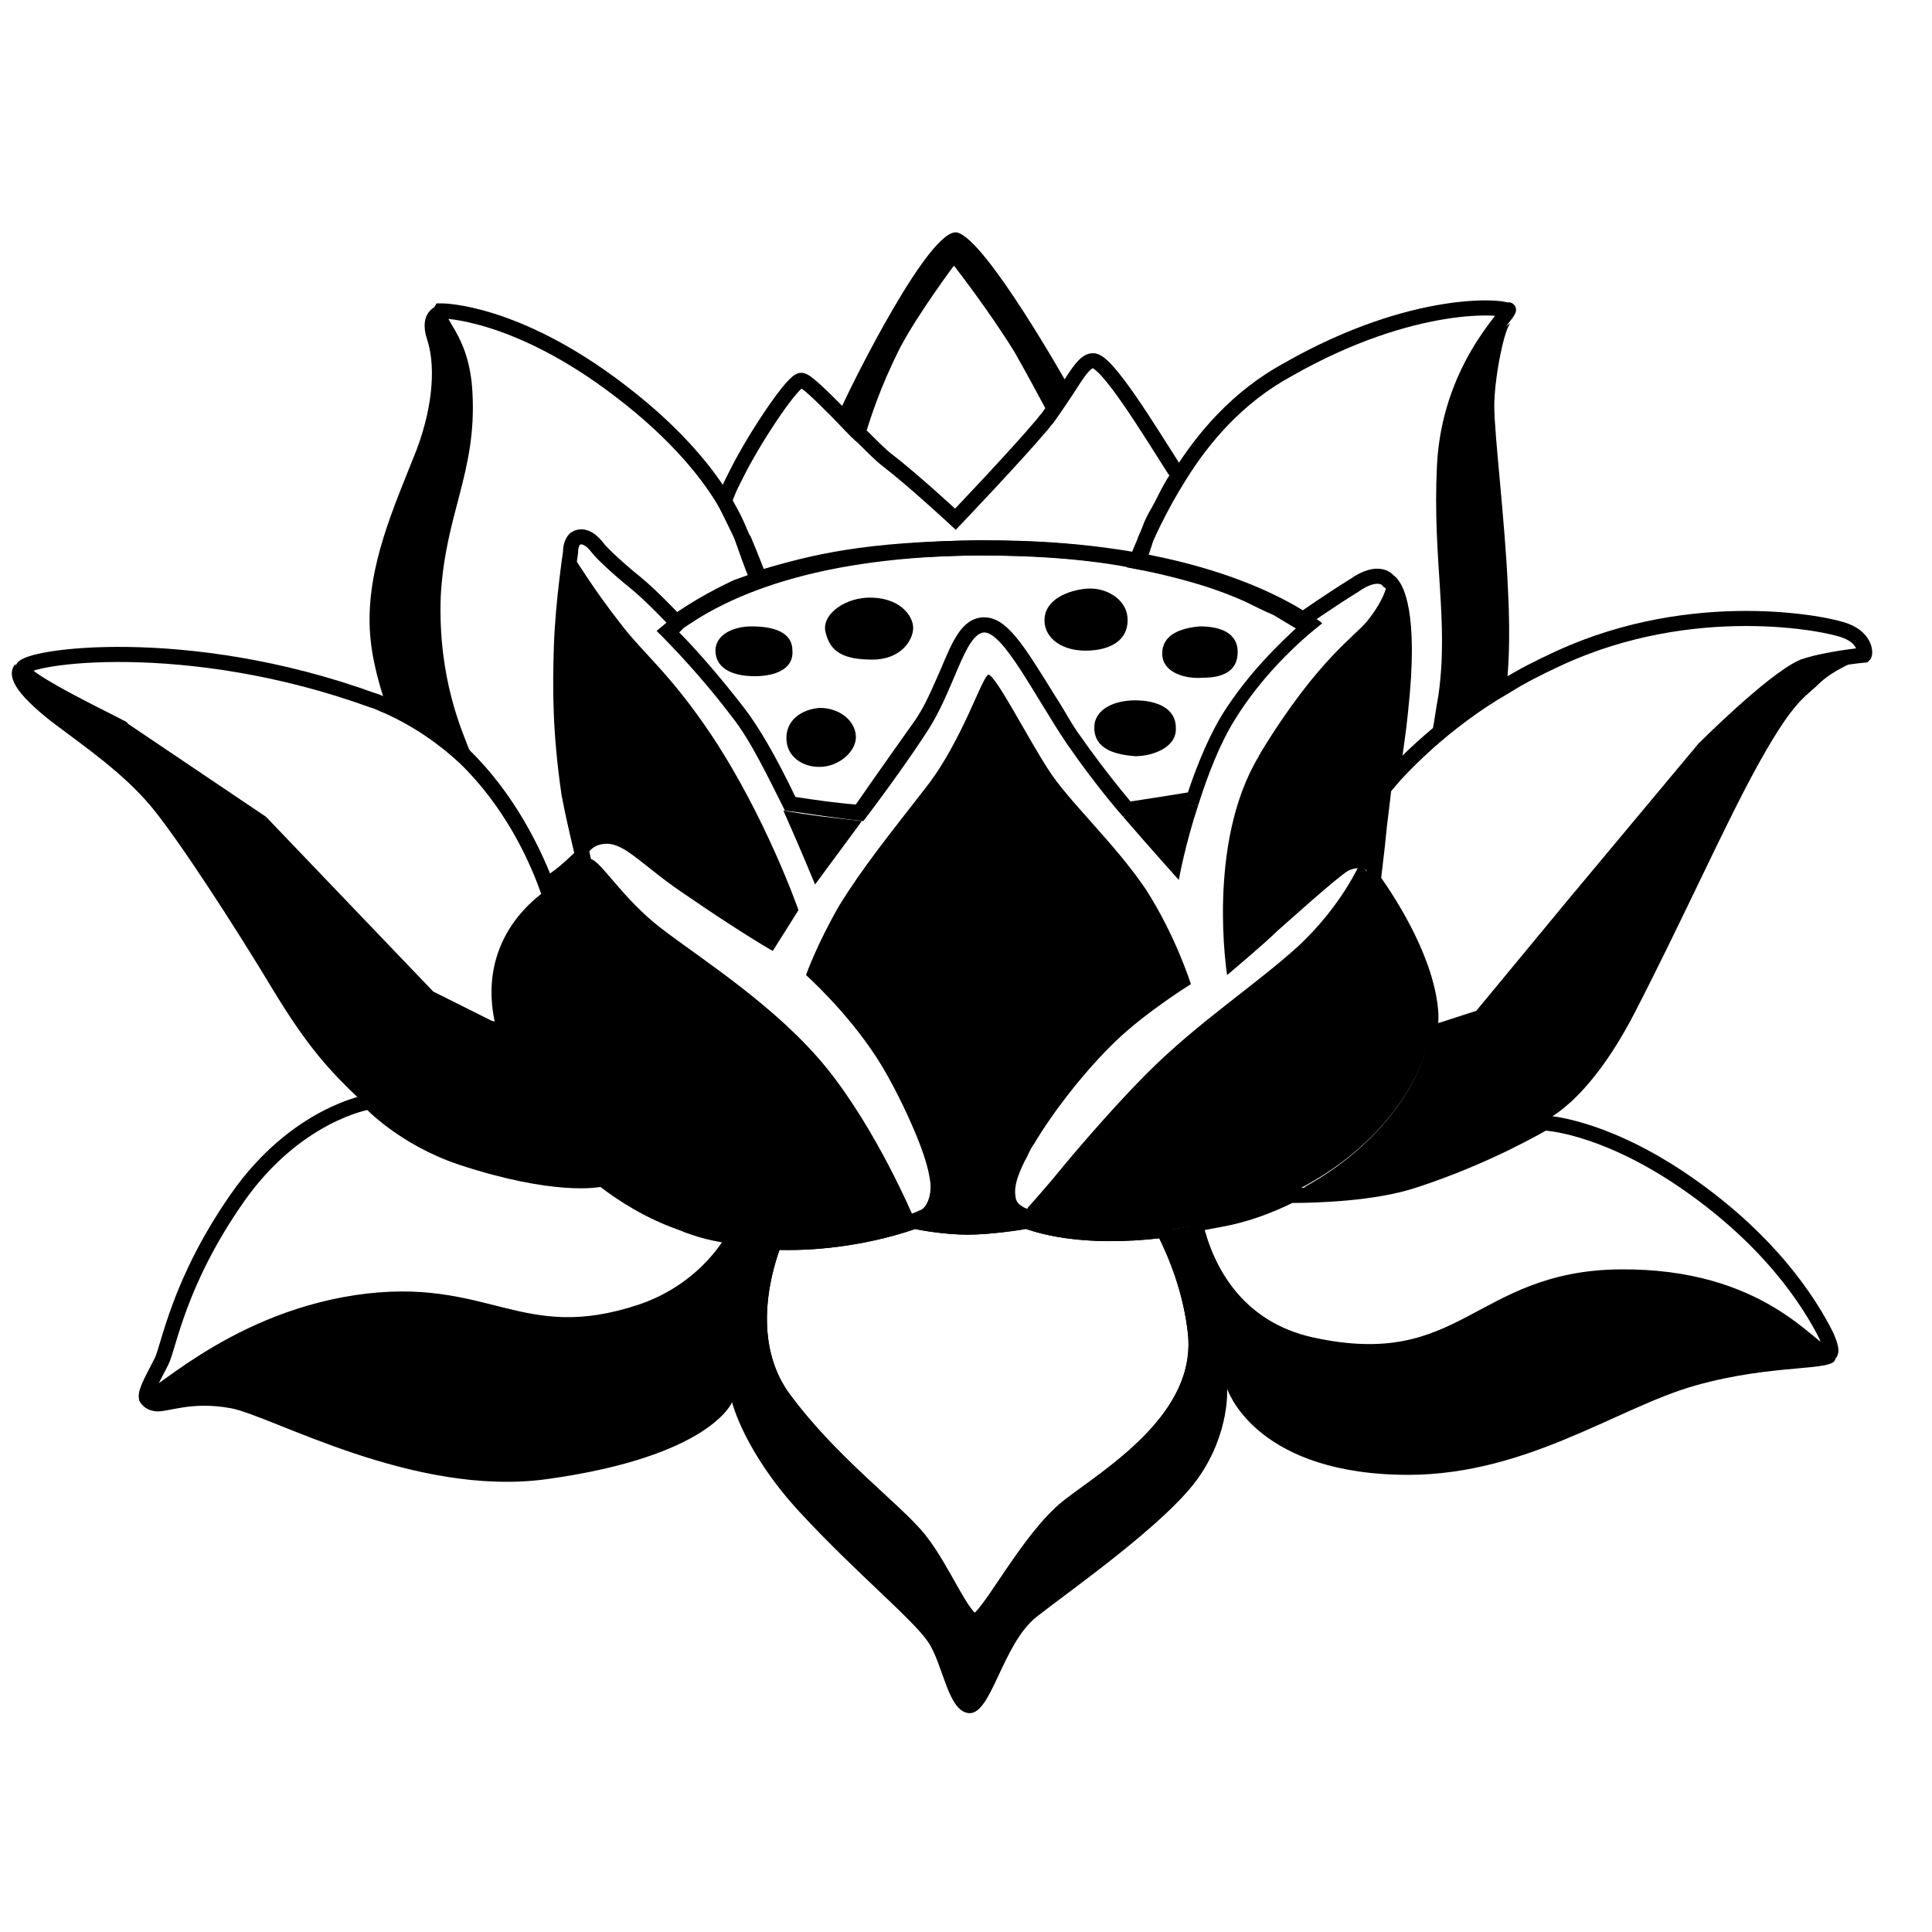
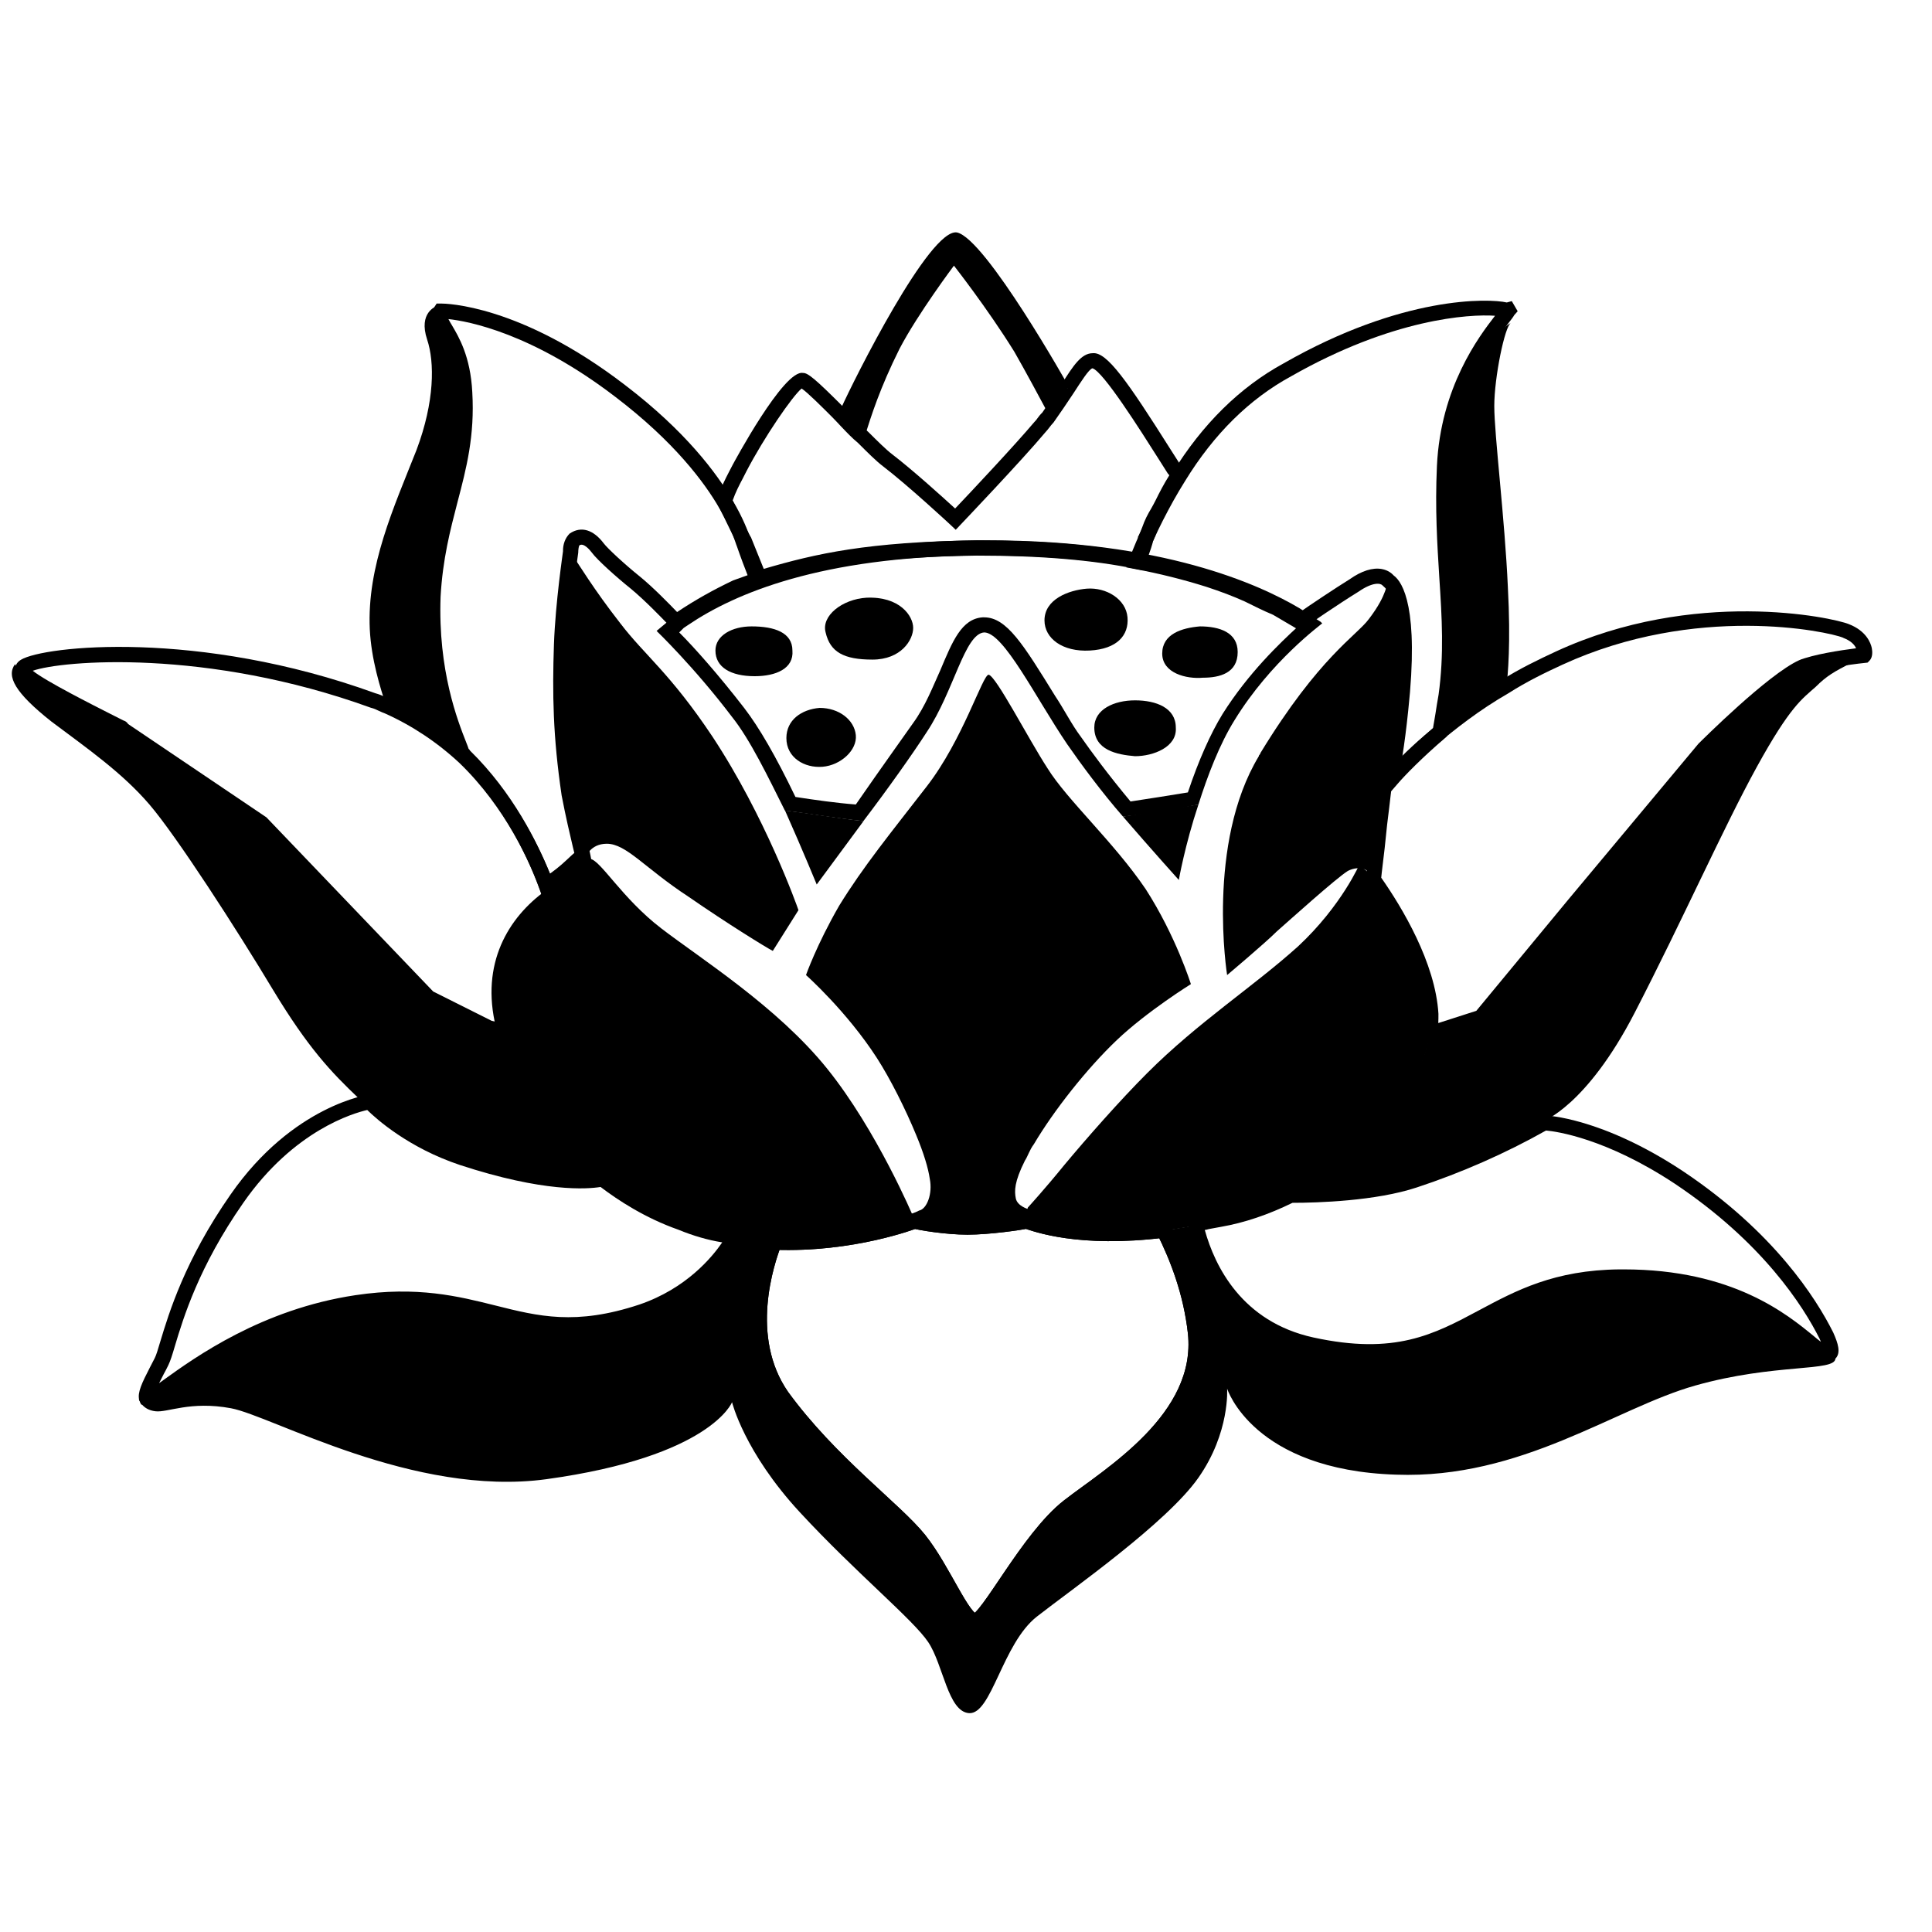
<svg xmlns="http://www.w3.org/2000/svg" viewBox="0 0 128 128">
  <g id="Layer_2_00000132789370996753780900000011295693488330605971_">
    <path d="M56.9,30.9c0,0,0.2-2.7,2.7-7.7c1.2-2.3,3.6-5.5,3.6-5.5s2.2,2.8,4,5.7s3.6,6.6,3.6,6.6l-4.3,4.7l-7,0.5 L56.9,30.9z" fill="none" />
    <path d="M57.4,39.6c-1.6,0.1-3,1.2-2.7,2.3c0.3,1.3,1.2,1.8,3.1,1.8s2.7-1.3,2.7-2.1S59.6,39.5,57.4,39.6z" />
    <path d="M69.2,41.1c0,1.2,1.2,2.1,3,2s2.6-1,2.5-2.2s-1.4-2-2.7-1.9C70.8,39.1,69.2,39.7,69.2,41.1z" />
    <path d="M72.5,48.2c0,1.5,1.5,1.8,2.7,1.9c1.2,0,2.8-0.6,2.7-1.9c0-1.3-1.3-1.8-2.7-1.8S72.5,47,72.5,48.2z" />
    <path d="M77,43.3c0,1.3,1.6,1.7,2.7,1.6c1.1,0,2.3-0.3,2.3-1.7c0-1.3-1.2-1.7-2.5-1.7C78.3,41.6,77,42,77,43.3z" />
    <path d="M52.1,48.9c0,1.3,1.2,2,2.4,1.9s2.3-1.1,2.2-2.1s-1.1-1.8-2.4-1.8C53.1,47,52.1,47.7,52.1,48.9z" />
    <path d="M47.4,43.1c0,1.1,1,1.7,2.6,1.7c1.4,0,2.6-0.5,2.5-1.7c0-1.2-1.2-1.6-2.7-1.6C48.5,41.5,47.4,42.1,47.4,43.1z" />
    <path d="M99.9,38.9c-0.2-4.5-0.9-10.1-0.9-12s0.7-5.3,1.1-5.5c-0.3,0.1-4.5,3.2-4.8,9.2C95,36.8,96,40.8,95.4,45.8 c-0.1,1.1-0.4,2.2-0.6,3.3c1.3-1.1,3-2.4,5-3.6C99.9,44.8,100.1,42.6,99.9,38.9z" />
-     <path d="M122.3,41.8c-1.2-0.5-10.1-2.3-19,1.8c-1.3,0.6-2.5,1.2-3.6,1.9 c-2.1,1.2-3.7,2.5-5,3.6c-1.4,1.2-2.4,2.3-3,3c-0.1,0.9-0.2,1.7-0.3,2.5C91.2,56.7,91,58,91,58.3c1.2,1.7,3.6,5.5,3.8,8.9 c0,0.4,0,0.8-0.1,1.3l3.4-1.1l6.2-7.5l8.6-10.3c0,0,4.5-4.5,6.5-5.4c1-0.4,3.1-0.7,4.1-0.8l0,0C123.6,43.3,123.6,42.3,122.3,41.8z" fill="none" stroke="#000000" stroke-miterlimit="10" />
+     <path d="M94.04,69.24l0.17-0.84c0.09-0.45,0.09-0.82,0.09-1.2c-0.2-3.31-2.66-7.12-3.71-8.61l-0.09-0.13V58.3 c0-0.14,0.04-0.5,0.11-1.06c0.08-0.63,0.19-1.54,0.29-2.68c0.1-0.82,0.2-1.62,0.3-2.51l0.02-0.15l0.1-0.12 c0.93-1.09,1.96-2.12,3.05-3.05c1.42-1.21,3.02-2.48,5.08-3.65c1.2-0.77,2.52-1.4,3.64-1.92c9.15-4.22,18.3-2.26,19.4-1.81 c1.16,0.45,1.45,1.25,1.52,1.58c0.04,0.21,0.08,0.6-0.15,0.84l-0.13,0.13l-0.18,0.02c-1.06,0.11-3.07,0.41-3.96,0.77 c-1.87,0.84-6.29,5.24-6.33,5.29L98.39,67.83L94.04,69.24z M91.51,58.15c1.38,1.97,3.59,5.64,3.79,9.02c0,0.2,0,0.4-0.01,0.61 l2.52-0.81l6.11-7.39l8.6-10.3c0.22-0.22,4.62-4.61,6.68-5.54c0.94-0.38,2.68-0.65,3.77-0.79c-0.09-0.21-0.32-0.49-0.85-0.69 l-0.01-0.01c-1.01-0.42-9.75-2.28-18.6,1.79c-1.09,0.5-2.37,1.12-3.54,1.87c-2,1.15-3.56,2.39-4.95,3.56 c-1.01,0.87-1.97,1.82-2.84,2.83c-0.09,0.83-0.19,1.59-0.28,2.34c-0.11,1.15-0.22,2.07-0.3,2.71 C91.56,57.72,91.52,57.99,91.51,58.15z" />
    <path d="M92,38.7C91.9,38.7,91.9,38.7,92,38.7c-0.2-0.1,0,0.6-1.3,2.3c-0.8,1.1-3.3,2.5-7.2,8.9c0,0.1-0.1,0.1-0.1,0.2 c-3.5,5.8-2.1,14.5-2.1,14.5s2.5-2.1,3.3-2.9c0.8-0.7,3.9-3.5,4.7-4c0.8-0.4,1.3,0,1.3,0l0.1,0.2l0.6,0.9l0,0 c0-0.2,0.2-1.6,0.5-3.6l0,0c0-0.3,0.1-0.7,0.1-1c0-0.1,0-0.1,0-0.2c0.1-0.4,0.1-0.8,0.2-1.3c0.2-1.6,0.4-3.5,0.6-5.5 C93.4,40.8,92.5,39,92,38.7z" />
    <path d="M47.1,48.8c-0.2-0.3-0.3-0.5-0.5-0.7c-2.5-3.7-4.1-4.8-5.6-6.8c-2.1-2.7-3.1-4.5-3.1-4.5l0,0 c0,0-0.5,3.4-0.6,6.1c-0.1,2.9-0.2,5.8,0.5,9.9c0.4,2.6,0.9,4.3,0.9,4.3l0.1-0.3c0,0,0,0,0-0.1l0,0l0,0c0.1-0.3,0.5-0.8,1.3-0.8 c0.6,0,1.1,0.3,1.8,0.8c0.9,0.6,2,1.6,3.6,2.7c2.8,2,5.6,3.6,5.6,3.6l1.7-2.8C52.9,60.2,50.7,54.2,47.1,48.8z" fill="none" />
-     <path d="M121,88.5c-1.1-2.2-3.8-6.5-9.8-10.5c-5.3-3.5-8.9-3.6-8.9-3.6l0,0 c-0.2,0.1-3.7,2.2-8.6,3.8c-2.7,0.9-6.6,1-8.2,1c-1.4,0.7-3,1.3-4.7,1.6c-0.5,0.1-1.1,0.2-1.6,0.3c0.7,3,2.7,6.9,7.7,8 c10.1,2.2,11-4.4,20.4-4.5s12.6,4.9,13.7,5.1C121.4,89.8,121.4,89.4,121,88.5z" fill="none" stroke="#000000" stroke-miterlimit="10" />
+     <path d="M121.11,90.21c-0.07,0-0.15-0.01-0.23-0.03c-0.35-0.06-0.72-0.37-1.34-0.88c-1.68-1.39-5.19-4.28-12.23-4.2 c-4.07,0.04-6.5,1.34-8.84,2.6c-3.03,1.62-5.89,3.15-11.67,1.89c-5.62-1.24-7.47-5.78-8.08-8.38l-0.12-0.5l0.51-0.1 c0.25-0.05,0.52-0.1,0.79-0.15c0.28-0.05,0.56-0.1,0.81-0.15c1.5-0.26,3.04-0.79,4.58-1.56l0.11-0.05h0.12 c1.54,0,5.4-0.09,8.04-0.97c2.87-0.94,5.76-2.21,8.36-3.68c0.09-0.05,0.15-0.08,0.17-0.09l0.11-0.06l0.12,0 c0.15,0,3.8,0.14,9.16,3.68c6.04,4.03,8.84,8.43,9.97,10.69l0.01,0.02c0.33,0.74,0.49,1.31,0.18,1.68 C121.57,90.06,121.4,90.21,121.11,90.21z M79.82,81.49c0.67,2.41,2.46,6.08,7.19,7.12c5.41,1.18,7.99-0.2,10.98-1.8 c2.45-1.31,4.99-2.67,9.31-2.71c0.09,0,0.19,0,0.28,0c7.23,0,10.84,2.99,12.6,4.43c0.15,0.13,0.31,0.26,0.46,0.37 c-0.02-0.06-0.05-0.12-0.08-0.19c-1.09-2.18-3.79-6.41-9.62-10.3c-4.55-3-7.83-3.45-8.51-3.51l-0.02,0.01 c-2.66,1.5-5.62,2.8-8.54,3.76c-2.71,0.9-6.58,1.02-8.24,1.02c-1.59,0.78-3.18,1.32-4.73,1.59c-0.25,0.05-0.53,0.1-0.82,0.15 C79.98,81.46,79.9,81.48,79.82,81.49z" />
    <path d="M60.6,80.8L60.6,80.8c0,0-4.1,1.6-9.3,1.4c-0.5,1.3-2.2,6.3,0.5,10.2c3.2,4.4,7.5,7.5,9.1,9.5s2.9,5.4,3.7,5.4 c0.8,0,3.5-5.5,6.2-7.6s9-5.8,8.4-11.5c-0.3-2.7-1.2-5-2.1-6.8c-5.7,0.7-8.6-0.3-9.2-0.6c-0.4,0.1-2.5,0.4-3.9,0.4 C62.6,81.2,60.9,80.9,60.6,80.8z" fill="none" />
-     <path d="M108.3,67.1c3.2-6.2,5.9-12.3,8.1-16.3s3-4.5,3.9-5.3c0.7-0.7,1.2-1,2.4-1.6l-3.3-0.2c-0.1,0-0.1,0-0.2,0.1l-6.3,5.7l0,0 l-8.6,10.3l-6.1,7.4l-0.1,0.1l-3.2,1c-0.1,0-0.2,0.1-0.2,0.2c-0.5,3.4-3.5,7.5-8.2,10.1c-0.2,0.1-0.1,0.5,0.1,0.5 c1.9-0.1,4.8-0.3,7-1c5-1.6,8.4-3.6,8.6-3.8l0,0C102.2,74.3,105.1,73.3,108.3,67.1z" />
+     <path d="M108.3,67.1c3.2-6.2,5.9-12.3,8.1-16.3s3-4.5,3.9-5.3c0.7-0.7,1.2-1,2.4-1.6l-3.3-0.2c-0.1,0-0.1,0-0.2,0.1l-6.3,5.7l0,0 l-8.6,10.3l-6.1,7.4l-0.1,0.1l-3.2,1c-0.1,0-0.2,0.1-0.2,0.2c-0.5,3.4-3.88,7.54-8.58,10.14c-0.2,0.1,0.28,0.46,0.48,0.46 c1.9-0.1,4.8-0.3,7-1c5-1.6,8.4-3.6,8.6-3.8l0,0C102.2,74.3,105.1,73.3,108.3,67.1z" />
    <path d="M91.5,58.9C91.5,59,91.5,59,91.5,58.9C91.5,59,91.5,59,91.5,58.9z" fill="#FD7D84" />
    <path d="M63.4,34.3c0,0,4-4.2,5.6-6.1c0.2-0.2,0.3-0.4,0.5-0.6c-0.7-1.3-1.5-2.8-2.3-4.2c-1.7-2.9-4-5.7-4-5.7 s-2.4,3.2-3.6,5.5c-1.3,2.5-2,4.5-2.3,5.8c0.6,0.6,1.2,1.1,1.6,1.5C60.5,31.7,63.4,34.3,63.4,34.3z" fill="none" />
    <path d="M68,80.9c-0.4,0.1-2.5,0.4-3.9,0.4s-3.2-0.3-3.5-0.4l0,0 c0,0-4.1,1.6-9.3,1.4c-0.5,1.3-2.2,6.3,0.5,10.2c3.2,4.4,7.5,7.5,9.1,9.5s2.9,5.4,3.7,5.4c0.8,0,3.5-5.5,6.2-7.6s9-5.8,8.4-11.5 c-0.3-2.7-1.2-5-2.1-6.8C71.5,82.2,68.6,81.1,68,80.9z" fill="none" stroke="#000000" stroke-miterlimit="10" />
    <path d="M68,80.9c-0.4,0.1-2.5,0.4-3.9,0.4s-3.2-0.3-3.5-0.4l0,0c0,0-4.1,1.6-9.3,1.4c-0.5,1.3-2.2,6.3,0.5,10.2 c3.2,4.4,7.5,7.5,9.1,9.5s2.9,5.4,3.7,5.4c0.8,0,3.5-5.5,6.2-7.6s9-5.8,8.4-11.5c-0.3-2.7-1.2-5-2.1-6.8 C71.5,82.2,68.6,81.1,68,80.9z" fill="none" />
-     <path d="M45.1,81c-2-0.7-3.8-1.8-5.2-2.9c-0.3,0.1-3.2,0.6-9.3-1.4 c-3.9-1.3-6.1-3.7-6.1-3.7l0,0c-0.1,0-4.9,0.8-8.8,6.4s-4.5,9.8-5,10.8s-1.1,2-1,2.4l0,0c0.2,0.7,5.3-5,13.9-6.3 c8.7-1.3,10.8,3.3,18.9,0.6c4.4-1.5,6.1-4.9,6.1-4.9s0,0,0-0.1C47.5,81.8,46.3,81.5,45.1,81z" fill="none" stroke="#000000" stroke-miterlimit="10" />
+     <path d="M9.79,93.16c-0.07,0-0.13-0.01-0.2-0.04l-0.25-0.08l-0.12-0.3c-0.12-0.49,0.18-1.11,0.72-2.16c0.1-0.2,0.21-0.4,0.31-0.6 c0.1-0.19,0.22-0.59,0.37-1.1c0.57-1.88,1.62-5.39,4.67-9.76c4.12-5.91,9.16-6.61,9.21-6.61h0.22l0.15,0.16 c0.02,0.02,2.17,2.32,5.89,3.56c6.27,2.06,8.96,1.41,8.98,1.4l0.25-0.08l0.22,0.16c1.1,0.87,2.87,2.06,5.06,2.82l0.03,0.01 c1.12,0.47,2.28,0.77,3.35,0.86l0.45,0.04v0.57l-0.05,0.21c-0.07,0.15-1.84,3.6-6.39,5.15c-4.5,1.5-7.23,0.81-10.11,0.08 c-2.44-0.62-4.96-1.25-8.88-0.67c-5.96,0.9-10.22,3.97-12.27,5.45C10.52,92.88,10.12,93.16,9.79,93.16z M24.33,73.54 c-0.87,0.2-4.85,1.32-8.21,6.15c-2.96,4.24-3.98,7.65-4.53,9.48c-0.17,0.58-0.3,0.99-0.43,1.26c-0.1,0.21-0.21,0.42-0.32,0.62 c-0.09,0.18-0.2,0.39-0.3,0.59c0.09-0.07,0.19-0.14,0.29-0.21c2.11-1.52,6.52-4.69,12.71-5.62c4.12-0.62,6.86,0.08,9.27,0.68 c2.86,0.72,5.33,1.34,9.55-0.06c3.11-1.06,4.82-3.14,5.49-4.12c-0.95-0.15-1.94-0.44-2.91-0.84c-2.19-0.77-3.98-1.94-5.15-2.83 c-0.87,0.14-3.76,0.37-9.33-1.46C27.08,76.05,24.95,74.15,24.33,73.54z" />
    <path d="M68,80.9c-0.4,0.1-2.5,0.4-3.9,0.4s-3.2-0.3-3.5-0.4l0,0c0,0-4.1,1.6-9.3,1.4c-0.5,1.3-2.2,6.3,0.5,10.2 c3.2,4.4,7.5,7.5,9.1,9.5s2.9,5.4,3.7,5.4c0.8,0,3.5-5.5,6.2-7.6s9-5.8,8.4-11.5c-0.3-2.7-1.2-5-2.1-6.8 C71.5,82.2,68.6,81.1,68,80.9z" fill="none" />
    <path d="M28.7,39.6c0.2-5.6,2.4-8.3,2.1-13.5c-0.2-3.8-1.3-5.1-1.6-5.4l-0.3-0.4c0,0-1.2,0.4-0.6,2.2c0.5,1.5,0.5,4.1-0.7,7.3 c-1.5,3.8-3.3,7.7-3.1,11.9c0.1,2,0.7,3.9,1.1,5.1c2,0.9,3.7,2.1,5.1,3.4c0-0.1-0.1-0.2-0.1-0.2C30.2,48.8,28.5,45.2,28.7,39.6z" />
-     <path d="M54,58.6c0,0,1.4-1.9,3.1-4.2c-1.8-0.2-3.6-0.4-5.2-0.7C53.1,56.4,54,58.6,54,58.6z" />
+     <path d="M54.11,58.6c0,0,1.4-1.9,3.1-4.2c-1.8-0.2-3.6-0.52-5.2-0.7C53.21,56.4,54.11,58.6,54.11,58.6z" />
    <path d="M78.1,58.3c0,0,0.4-2.3,1.3-5c-1.3,0.2-3,0.5-5,0.8C76.3,56.3,78.1,58.3,78.1,58.3z" />
    <path d="M68,80.9c-0.4,0.1-2.5,0.4-3.9,0.4s-3.2-0.3-3.5-0.4l0,0 c0,0-4.1,1.6-9.3,1.4c-0.5,1.3-2.2,6.3,0.5,10.2c3.2,4.4,7.5,7.5,9.1,9.5s2.9,5.4,3.7,5.4c0.8,0,3.5-5.5,6.2-7.6s9-5.8,8.4-11.5 c-0.3-2.7-1.2-5-2.1-6.8C71.5,82.2,68.6,81.1,68,80.9z" fill="none" stroke="#000000" stroke-miterlimit="10" />
-     <path d="M36.9,60.9c0,0-0.2-0.8-0.6-2c-0.8-2.2-2.5-5.8-5.5-8.7 c-1.4-1.3-3.1-2.5-5.1-3.4c-0.3-0.1-0.6-0.3-1-0.4c-12.4-4.5-23.1-2.9-23.2-2.1v0.1c0.3,0.8,6,3.5,6.5,3.8c0,0,0.1,0,0.1,0.1 l9.2,6.2l11.1,11.6l4,2l5,1.2L36.9,60.9z" fill="none" stroke="#000000" stroke-miterlimit="10" />
+     <path d="M37.94,69.94l-5.76-1.4l-4.14-2.1L16.98,54.88L7.6,48.55c-0.16-0.08-0.43-0.22-0.76-0.38c-4.12-2.08-5.58-2.98-5.81-3.59 L1,44.3c0.03-0.27,0.16-0.45,0.39-0.59c1.51-0.92,11.77-2.03,23.48,2.22c0.23,0.06,0.47,0.16,0.67,0.26 c0.11,0.05,0.21,0.1,0.32,0.14c1.95,0.88,3.71,2.05,5.28,3.51c3.21,3.11,4.91,6.91,5.63,8.9c0.41,1.22,0.61,2.02,0.62,2.05 l0.01,0.09L37.94,69.94z M32.57,67.63l4.29,1.03l-0.46-7.68c-0.05-0.18-0.24-0.91-0.58-1.92c-0.69-1.9-2.31-5.54-5.37-8.5 c-1.48-1.38-3.15-2.49-4.96-3.3c-0.09-0.03-0.23-0.09-0.38-0.16c-0.16-0.08-0.33-0.16-0.54-0.21c-10.89-3.95-20.48-3.13-22.4-2.45 c0.89,0.71,4.01,2.28,5.11,2.84c0.41,0.21,0.73,0.37,0.89,0.45c0.13,0.04,0.25,0.12,0.32,0.24l9.16,6.18L28.7,65.69L32.57,67.63z" />
    <path d="M63.4,34.3c0,0,4-4.2,5.6-6.1c0.2-0.2,0.3-0.4,0.5-0.6c-0.7-1.3-1.5-2.8-2.3-4.2c-1.7-2.9-4-5.7-4-5.7 s-2.4,3.2-3.6,5.5c-1.3,2.5-2,4.5-2.3,5.8c0.6,0.6,1.2,1.1,1.6,1.5C60.5,31.7,63.4,34.3,63.4,34.3z" fill="none" />
    <path d="M63.2,17.7c0,0-2.4,3.2-3.6,5.5c-1.3,2.5-2,4.5-2.3,5.8c0.6,0.6,1.2,1.1,1.6,1.5c1.6,1.3,4.5,3.9,4.5,3.9 s4-4.2,5.6-6.1c0.2-0.2,0.3-0.4,0.5-0.6c-0.7-1.3-1.5-2.8-2.3-4.2C65.4,20.5,63.2,17.7,63.2,17.7z" fill="none" />
-     <path d="M77.8,31.1c-1.6-2.5-4.5-7.3-5.4-7.2c-0.5,0-1,0.8-1.7,1.9 c-0.4,0.6-0.8,1.2-1.3,1.9c-0.2,0.2-0.3,0.4-0.5,0.6c-1.6,1.9-5.6,6.1-5.6,6.1s-2.8-2.6-4.5-3.9c-0.4-0.3-1-0.9-1.6-1.5 c-0.6-0.5-1.1-1.1-1.7-1.7c-1.1-1.1-2.1-2.1-2.4-2.1c-0.5-0.1-2.9,3.5-4.1,5.8c-0.4,0.8-0.7,1.3-1,2.2c0.8,1.6,1.2,2.5,1.3,2.6 c0.5,1.2,1,2.5,1,2.5c3.7-1.1,7-1.9,14.4-2c4.3,0,7.8,0.3,10.7,0.9c0,0,0.5-1.3,0.5-1.5c0.2-0.4,0.3-0.8,0.5-1.2s0.4-0.7,0.6-1.1 c0.3-0.6,0.6-1.2,1-1.8C78,31.4,77.9,31.2,77.8,31.1z" fill="none" stroke="#000000" stroke-miterlimit="10" />
+     <path d="M50,38.91l-0.17-0.43c0,0-0.48-1.25-0.97-2.43c-0.09-0.13-0.21-0.38-0.52-1.02c-0.2-0.41-0.46-0.95-0.79-1.6l-0.09-0.19 l0.06-0.2c0.25-0.75,0.5-1.24,0.79-1.8l0.24-0.46c0.04-0.07,3.38-6.32,4.65-6.07c0.32-0.02,0.86,0.44,2.65,2.23 c0.21,0.21,0.41,0.42,0.6,0.62c0.36,0.38,0.7,0.74,1.07,1.05c0.61,0.61,1.21,1.2,1.58,1.48c1.36,1.04,3.36,2.85,4.18,3.6 c1-1.05,3.94-4.18,5.24-5.72c0.11-0.11,0.17-0.19,0.23-0.28c0.09-0.12,0.18-0.24,0.3-0.35c0.43-0.61,0.82-1.19,1.2-1.77l0.49,0.17 l-0.42-0.27c0.79-1.25,1.32-2.07,2.08-2.07c0.93-0.09,2.27,1.81,5.18,6.42l0.62,0.97c0.19,0.21,0.3,0.52,0.3,0.81v0.15l-0.08,0.13 c-0.38,0.58-0.68,1.17-0.97,1.75c-0.1,0.21-0.21,0.39-0.31,0.57c-0.1,0.17-0.19,0.34-0.29,0.53c-0.09,0.19-0.16,0.37-0.23,0.56 c-0.07,0.19-0.14,0.38-0.23,0.57c-0.04,0.18-0.15,0.58-0.52,1.53l-0.15,0.4l-0.42-0.09c-2.89-0.6-6.36-0.89-10.6-0.89 c-7.37,0.1-10.69,0.92-14.26,1.98L50,38.91z M48.54,33.16c0.29,0.57,0.52,1.05,0.7,1.43c0.2,0.42,0.4,0.82,0.45,0.9l0.07,0.12 c0.32,0.78,0.65,1.6,0.84,2.08c3.48-1.02,6.89-1.79,14.09-1.89c4.11,0,7.51,0.27,10.39,0.83c0.16-0.43,0.3-0.86,0.32-0.97v-0.12 l0.05-0.07c0.09-0.18,0.16-0.37,0.23-0.55c0.08-0.22,0.16-0.43,0.27-0.65c0.1-0.21,0.21-0.39,0.32-0.58 c0.09-0.17,0.19-0.33,0.28-0.52c0.27-0.55,0.56-1.11,0.92-1.68c-0.01-0.02-0.02-0.03-0.03-0.04l-0.07-0.08l-0.64-1.01 c-1.18-1.86-3.63-5.74-4.35-5.96c-0.23,0.04-0.8,0.95-1.23,1.61l-0.08,0.12c-0.39,0.59-0.79,1.18-1.27,1.86 c-0.14,0.15-0.2,0.23-0.26,0.31c-0.09,0.12-0.18,0.23-0.29,0.35c-1.56,1.86-5.43,5.92-5.59,6.09l-0.34,0.36l-0.36-0.34 c-0.03-0.03-2.8-2.6-4.46-3.87c-0.43-0.32-1.05-0.94-1.65-1.54c-0.39-0.32-0.75-0.7-1.13-1.1c-0.19-0.2-0.37-0.4-0.57-0.6 c-0.71-0.71-1.66-1.66-2.04-1.91c-0.62,0.51-2.49,3.24-3.66,5.49l-0.24,0.47C48.95,32.19,48.74,32.6,48.54,33.16z" />
    <path d="M57.3,28.9c0.4-1.3,1-3.2,2.3-5.8c1.2-2.3,3.6-5.5,3.6-5.5s2.2,2.8,4,5.7c0.8,1.4,1.6,2.9,2.3,4.2c0.5-0.6,0.9-1.3,1.3-1.9 l0,0c0,0-5.5-9.8-7.4-10.2c-1.8-0.3-6.8,9.7-7.7,11.7C56.2,27.8,56.8,28.4,57.3,28.9z" />
-     <path d="M99.9,20.6C99.9,20.5,100,20.5,99.9,20.6c-0.1-0.3-6.2-0.9-14.6,3.9 c-3.3,1.8-5.6,4.5-7.2,7.1c-1.2,1.9-2.3,4.2-2.8,5.6c1.6,0.3,3.2,0.7,4.8,1.2c0.9,0.3,1.7,0.6,2.6,1c0.6,0.3,1.2,0.6,1.9,0.9 c0.5,0.3,1,0.6,1.5,0.9c0.1-0.1,2.3-1.6,3.6-2.4c1.7-1.2,2.3-0.3,2.3-0.3c0.5,0.3,1.5,2.1,0.8,8.5c-0.2,2-0.4,3-0.6,4.6 c0.6-0.7,1.8-1.9,3.2-3.1c0.2-1.1,0.2-1.3,0.4-2.4c0.7-5-0.4-9-0.1-15.2C96,24.5,99.9,20.9,99.9,20.6z" fill="none" stroke="#000000" stroke-miterlimit="10" />
-     <path d="M49.3,36c-0.1-0.2-0.3-1.1-1.2-2.6c-1.1-1.9-3.2-4.6-7-7.5 c-6.9-5.3-11.8-5.3-11.8-5.3s0,0-0.1,0c-0.5,0.8,1.4,1.6,1.6,5.4c0.3,5.2-1.8,7.9-2.1,13.5c-0.2,5.6,1.5,9.2,1.9,10.3 c0,0.1,0.1,0.1,0.1,0.2c3,2.9,4.7,6.5,5.5,8.7c0.2-0.1,0.3-0.3,0.5-0.4c1-0.7,1.5-1.3,1.9-1.6c-0.1-0.5-0.5-2-0.9-4.1 c-0.6-4.1-0.6-7-0.5-9.9c0.1-2.8,0.6-6.1,0.6-6.1l0,0c0-0.4,0.1-0.7,0.3-0.9c0.6-0.4,1.2,0.2,1.5,0.6s1.5,1.5,2.5,2.3 c1.1,0.9,2.5,2.4,2.7,2.6c1-0.7,2.3-1.5,4-2.3l1.4-0.5C50.2,38.4,49.7,37.2,49.3,36z" fill="none" stroke="#000000" stroke-miterlimit="10" />
-     <path d="M121,88.5c0.4,0.9,0.6,1.4,0.6,1.4s-4.9-5.3-14.3-5.2c-9.4,0.1-10.2,6.7-20.4,4.5c-5.1-1.1-7-5-7.7-8 c-0.7,0.1-1.3,0.2-1.9,0.3c0.9,1.8,1.8,4.2,2.1,6.8c0.5,5.7-5.7,9.4-8.4,11.5s-5.4,7.6-6.2,7.6c-0.8,0-2.1-3.3-3.7-5.4 s-5.9-5.1-9.1-9.5c-2.8-3.8-1-8.9-0.5-10.2c-0.9,0-1.8-0.1-2.7-0.3c0,0.1,0,0.1,0,0.1s-1.6,3.4-6.1,4.9c-8.1,2.7-10.2-1.9-18.9-0.6 c-8.8,1.2-14.3,7-14.5,6.3l0.1-0.1l-0.2,0.1c0,0,0.2,0.7,1.1,0.8c0.8,0.1,2.3-0.7,5-0.2s12.1,5.9,20.9,4.7 c10.9-1.5,12.3-5.1,12.3-5.1s0.8,3.3,4.5,7.3s7.5,7.1,8.5,8.6s1.3,4.6,2.7,4.7c1.5,0.1,2.2-4.6,4.5-6.4s8.6-6.2,10.7-9.2 s1.9-5.9,1.9-5.9s1.7,5.4,11.2,5.7c8.3,0.3,14.5-4.4,19.8-5.9s9.3-0.9,9.3-1.8C121.6,89.6,121.3,89.1,121,88.5z" />
+     <path d="M91.5,53.19l0.21-1.65c0.08-0.6,0.15-1.12,0.23-1.64c0.12-0.85,0.25-1.71,0.37-2.95c0.77-7.01-0.55-8.01-0.56-8.02 l-0.16-0.15c-0.12-0.14-0.62-0.25-1.6,0.43c-1.3,0.8-3.38,2.22-3.56,2.37l-0.27,0.22l-1.82-1.07c-0.65-0.27-1.26-0.58-1.87-0.88 c-0.8-0.36-1.57-0.65-2.54-0.97c-1.56-0.49-3.16-0.89-4.73-1.18l-0.58-0.11l0.2-0.55c0.47-1.32,1.56-3.66,2.85-5.7 c1.99-3.24,4.48-5.69,7.38-7.27c7.87-4.5,13.6-4.3,14.78-4.03l0.33-0.09l0.39,0.67l-0.23,0.26c-0.07,0.13-0.19,0.28-0.39,0.54 c-0.96,1.22-3.51,4.45-3.75,9.52c-0.13,2.78,0.01,5.08,0.16,7.31c0.17,2.65,0.33,5.15-0.06,7.94c-0.1,0.57-0.15,0.89-0.2,1.21 c-0.05,0.33-0.1,0.65-0.2,1.21l-0.03,0.18l-0.13,0.12c-1.49,1.28-2.63,2.44-3.15,3.05L91.5,53.19z M92.34,38.13 c0.6,0.44,1.69,2.18,0.96,8.93c-0.13,1.26-0.25,2.14-0.38,2.99c0,0.02-0.01,0.05-0.01,0.07c0.55-0.55,1.24-1.2,2.03-1.88 c0.08-0.44,0.12-0.72,0.17-1c0.05-0.33,0.1-0.66,0.2-1.22c0.37-2.67,0.22-5.12,0.05-7.72c-0.14-2.25-0.29-4.58-0.16-7.42 c0.24-5.21,2.77-8.57,3.85-9.96c-1.71-0.12-6.81,0.19-13.51,4.01c-2.76,1.5-5.12,3.83-7.02,6.93c-1.08,1.72-2.02,3.65-2.55,4.96 c1.42,0.29,2.85,0.66,4.27,1.1c1.01,0.34,1.8,0.64,2.65,1.02c0.61,0.31,1.2,0.6,1.89,0.9l1.28,0.76c0.72-0.51,2.42-1.64,3.37-2.23 c0.78-0.55,1.51-0.78,2.12-0.67C91.98,37.78,92.22,38,92.34,38.13z" />
+     <path d="M35.92,59.4l-0.19-0.53c-0.69-1.91-2.32-5.55-5.38-8.51l-0.15-0.15v-0.07c-0.04-0.06-0.07-0.13-0.09-0.22 c-0.04-0.1-0.09-0.22-0.14-0.37c-0.58-1.48-1.95-4.96-1.77-10.07c0.14-2.61,0.65-4.57,1.15-6.47c0.57-2.18,1.11-4.23,0.95-6.98 c-0.11-2.13-0.78-3.25-1.22-3.99c-0.34-0.57-0.67-1.12-0.3-1.7l0.15-0.23h0.28c0.31,0,5.25,0.06,12.2,5.4 c4,3.05,6.08,5.84,7.13,7.65c0.72,1.21,1.01,2.05,1.15,2.45c0.03,0.08,0.05,0.14,0.06,0.18l0.03,0.06 c0.39,1.17,0.88,2.35,0.89,2.37l0.2,0.49l-1.9,0.68c-1.4,0.66-2.68,1.4-3.88,2.24l-0.34,0.24l-0.47-0.48 c-0.43-0.45-1.58-1.64-2.49-2.39c-0.96-0.77-2.23-1.91-2.58-2.39c-0.12-0.16-0.54-0.67-0.82-0.48c-0.05,0.06-0.08,0.3-0.08,0.48 c-0.01,0.11-0.5,3.38-0.6,6.12c-0.11,3.21-0.07,5.97,0.5,9.81c0.27,1.43,0.55,2.58,0.73,3.34c0.08,0.33,0.14,0.58,0.17,0.74 l0.06,0.31L38.9,57.1c-0.13,0.1-0.27,0.23-0.45,0.4c-0.34,0.31-0.8,0.75-1.47,1.21c-0.09,0.05-0.14,0.1-0.18,0.14 c-0.09,0.09-0.21,0.21-0.38,0.29L35.92,59.4z M31.14,49.73c2.83,2.77,4.46,6.08,5.29,8.15c0.02-0.01,0.04-0.02,0.05-0.03 c0.55-0.39,0.96-0.78,1.29-1.09c0.1-0.09,0.19-0.18,0.28-0.25c-0.03-0.12-0.06-0.26-0.1-0.41c-0.18-0.77-0.46-1.93-0.74-3.4 c-0.58-3.93-0.62-6.74-0.51-10.01c0.1-2.8,0.6-6.12,0.6-6.16c-0.01-0.46,0.14-0.88,0.44-1.18C38.51,34.83,39.32,35.1,40,36 c0.24,0.32,1.35,1.36,2.41,2.21c0.88,0.72,1.94,1.81,2.45,2.34c1.15-0.77,2.37-1.46,3.72-2.1l0.95-0.34 c-0.18-0.46-0.46-1.19-0.71-1.92c-0.02-0.06-0.06-0.14-0.09-0.25c-0.13-0.37-0.39-1.15-1.07-2.27c-1-1.73-3-4.41-6.87-7.36 c-5.54-4.25-9.78-5.03-11.08-5.17c0.06,0.13,0.15,0.27,0.22,0.39c0.46,0.78,1.24,2.07,1.36,4.45c0.17,2.91-0.39,5.04-0.98,7.29 c-0.48,1.85-0.98,3.76-1.12,6.26c-0.18,4.9,1.14,8.24,1.7,9.66c0.07,0.17,0.12,0.31,0.16,0.43 C31.09,49.64,31.11,49.68,31.14,49.73z" />
+     <path d="M121,88.5c0.4,0.9,0.6,1.4,0.6,1.4s-4.9-5.3-14.3-5.2c-9.4,0.1-10.2,6.7-20.4,4.5c-5.1-1.1-7-5-7.7-8 c-0.7,0.1-1.3,0.2-1.9,0.3c0.9,1.8,1.8,4.2,2.1,6.8c0.5,5.7-5.7,9.4-8.4,11.5s-5.4,7.6-6.2,7.6c-0.8,0-2.1-3.3-3.7-5.4 s-5.9-5.1-9.1-9.5c-2.8-3.8-1-8.9-0.5-10.2c-0.9,0-1.8-0.1-2.7-0.3c0,0.1,0,0.1,0,0.1s-1.6,3.4-6.1,4.9 c-8.1,2.7-10.2-1.9-18.9-0.6c-8.8,1.2-14.3,7-14.5,6.3l0.1-0.1l-0.2,0.1c0,0,0.2,0.7,1.1,0.8c0.8,0.1,2.3-0.7,5-0.2 s12.1,5.9,20.9,4.7c10.9-1.5,12.3-5.1,12.3-5.1s0.8,3.3,4.5,7.3s7.5,7.1,8.5,8.6s1.3,4.6,2.7,4.7c1.5,0.1,2.2-4.6,4.5-6.4 s8.6-6.2,10.7-9.2s1.9-5.9,1.9-5.9s1.7,5.4,11.2,5.7c8.3,0.3,14.5-4.4,19.8-5.9s9.3-0.9,9.3-1.8C121.6,89.6,121.3,89.1,121,88.5z" />
    <path d="M33.4,68.1L32,67.5l-4-2l0,0L16.9,54l0,0l-9.3-6.2l0,0c0,0-6.3-2.9-6.6-3.8l0,0c-0.6,0.8,0,1.9,2.4,3.8 c2.4,1.8,4.7,3.4,6.5,5.5s5.8,8.3,8.2,12.3c2.3,3.8,3.8,5.4,5.7,7.2l0,0c0,0,2.2,2.4,6.1,3.7c6,2,9.4,1.7,9.7,1.7 C36,75.1,34.1,71.1,33.4,68.1z" />
    <polygon fill="none" points="68.1,80.6 68.1,80.4 68,80.8 " />
    <polygon fill="none" points="68.1,80.6 68.1,80.4 68,80.8 " />
    <path d="M94.6,66c0-0.1,0-0.1,0-0.2c-0.1-0.4-0.2-0.8-0.3-1.1c0-0.1,0-0.1-0.1-0.2c-0.1-0.4-0.2-0.7-0.4-1.1c0-0.1,0-0.1-0.1-0.2 c-0.2-0.4-0.3-0.7-0.5-1.1l0,0c-0.2-0.4-0.4-0.7-0.5-1c0-0.1-0.1-0.1-0.1-0.2c-0.2-0.3-0.4-0.6-0.5-0.9c0-0.1-0.1-0.1-0.1-0.2 c-0.2-0.3-0.3-0.5-0.5-0.8c0,0,0-0.1-0.1-0.1c-0.2-0.2-0.3-0.5-0.5-0.7c-0.2-0.3-0.3-0.5-0.5-0.6c-0.1-0.1-0.1-0.1-0.2-0.2 c-0.1-0.1-0.1-0.2-0.1-0.2S88.9,60,86,62.7c-3,2.7-6.6,5-10,8.4c-1.8,1.8-4,4.3-5.5,6.1c-1.3,1.6-2.4,2.8-2.4,2.8L68,80.3l-0.1,0.4 l0.3-0.2v0.2c0,0,0,0-0.1,0c0.6,0.3,3.7,1.5,9.3,0.8c0.6-0.1,1.3-0.2,1.9-0.3c0.5-0.1,1-0.5,1.6-0.6c1.7-0.4,3.3-0.9,4.7-1.6 c5.4-2.6,8.7-7.1,9.2-10.8c0.1-0.4,0.1-0.9,0.1-1.3C94.7,66.8,94.7,66.4,94.6,66z" />
    <path d="M89.2,38.6c-1.3,0.9-3,1.9-3.2,2c0.7,0.4,1.2,0.8,1.4,0.9l0.1,0.1l0,0c-0.1,0.1-3.4,2.6-5.8,6.4l0,0 c-1,1.6-1.8,3.7-2.4,5.6c-0.9,2.7-1.3,5-1.3,5s-1.8-2-3.7-4.2c-1.4-1.7-2.9-3.5-3.7-4.8c-2.1-3.1-4.3-7.5-5.5-7.4 c-1.3,0.1-2,3.9-3.8,6.6c-0.9,1.3-2.6,3.7-4.2,5.9c-1.6,2.2-3.1,4.2-3.1,4.2s-0.9-2.2-2.1-4.8c-1-2.2-2.3-4.7-3.5-6.2 c-0.5-0.6-0.9-1.2-1.3-1.7c-2-2.4-3.6-4-3.6-4l1.2-1l0,0c-0.1-0.1-1.4-1.1-2.5-2c-1-0.8-2.2-1.8-2.5-2.3s-0.8-1-1.5-0.6 c-0.2,0.1-0.3,0.5-0.3,0.9c0,0,1,1.8,3.1,4.5c1.6,2,3.1,3.1,5.6,6.8c0.2,0.2,0.3,0.5,0.5,0.7c3.6,5.4,5.7,11.5,5.7,11.5L51,63.3 c0,0-2.7-1.6-5.6-3.6c-1.6-1.1-2.7-2.1-3.6-2.7c-0.7-0.5-1.2-0.8-1.8-0.8c-0.8,0-1.2,0.5-1.3,0.8l0,0l0,0l0,0l0,0 c0.2-0.1,0.3-0.2,0.5-0.1c0.3,0,0.7,0.5,1.3,1.2c0.8,0.9,1.9,2.3,3.4,3.5c2.6,2.1,7.7,5.2,11,9.3c1.1,1.3,2.1,2.9,2.9,4.3 c1.5,2.7,2.6,5,2.8,5.5c0.1,0,0.2,0,0.3,0c0.5-0.1,0.8-1.1,0.7-2.1c-0.1-0.6-0.4-1.7-0.9-2.9C60,74,59,72,58.1,70.6 c-2-3.1-4.7-5.5-4.7-5.5s0.7-2,2.2-4.6s3.4-4.8,5.8-7.9c2.3-3.1,3.6-7.4,4.1-7.4c0.4,0,2.5,4.1,3.9,6.2c1.3,2.1,4.5,4.9,6.5,8 s3.2,6.1,3.2,6.1s-2.9,1.9-4.9,3.7s-4.2,4.7-5.5,6.9c-0.2,0.4-0.4,0.7-0.6,1.1c-0.7,1.4-0.7,2.1-0.6,2.5c0.1,0.5,0.8,0.7,0.8,0.7 l0,0l0,0c0,0,0.9-1.2,2.3-2.7c1.6-1.9,3.7-4.3,5.5-6.1c3.4-3.4,7-5.7,10-8.4c3-2.7,4.2-5.5,4.2-5.5s0.1,0.1,0.1,0.2l-0.1-0.2 c0,0-0.5-0.4-1.3,0s-3.9,3.2-4.7,4c-0.8,0.7-3.3,2.9-3.3,2.9s-1.4-8.7,2.1-14.5c0-0.1,0.1-0.1,0.1-0.2c3.9-6.4,6.4-7.8,7.2-8.9 c1.3-1.7,1-2.4,1.2-2.3h0.1C91.4,38.4,90.8,37.5,89.2,38.6z" fill="none" />
    <path d="M75.9,58.9c-2.1-3.1-5.2-5.9-6.5-8c-1.3-2-3.4-6.1-3.9-6.2c-0.4,0-1.7,4.3-4.1,7.4c-2.4,3.1-4.2,5.3-5.8,7.9 c-1.5,2.6-2.2,4.6-2.2,4.6s2.7,2.4,4.7,5.5c0.9,1.4,1.9,3.4,2.6,5.1c0.5,1.2,0.8,2.2,0.9,2.9c0.2,1-0.2,2-0.7,2.1 c0,0-0.4,0.2-0.5,0.2l-0.1,0.4l0.2,0.1l0,0c0.3,0.1,2.1,0.4,3.5,0.4c1.4,0,3.5-0.3,3.9-0.4H68v-0.2l0,0l0.1-0.6l0,0l0,0 c0,0-0.7-0.2-0.8-0.7c-0.1-0.5-0.1-1.1,0.6-2.5c0.2-0.3,0.3-0.7,0.6-1.1c1.3-2.2,3.5-5,5.5-6.9s4.9-3.7,4.9-3.7S77.9,62,75.9,58.9z " />
    <path d="M51.2,63l1.7-2.7l0,0c-0.1-0.3-2.2-6.2-5.7-11.5c-2.8-4.2-4.5-5.4-6.1-7.5c-1.8-2.3-2.8-4-3.1-4.4h-0.1 c-0.1,0.6-0.5,3.5-0.6,6c-0.1,2.9-0.2,5.8,0.5,9.9c0.4,2.6,0.9,4.3,0.9,4.3l0.1-0.3c0,0,0.3-0.9,1.4-0.9c1.3,0,2.5,1.6,5.4,3.5 C48.2,61.2,50.8,62.8,51.2,63C51.1,63,51.2,63,51.2,63z" />
    <path d="M39.1,56.9c0.7,0.1,2.1,2.6,4.7,4.6s7.7,5.2,11,9.3c3.3,4.1,5.7,9.8,5.7,9.8l-0.1,0.5c0,0-7.8,3-15.5,0.2 s-11.5-9.9-12.2-14s1.4-7,3.9-8.6C38.2,57.7,38.4,56.8,39.1,56.9z" />
  </g>
  <path d="M65.5,36.8c10.6,0,16.7,2.5,19.7,4.2l0.4,0.3l0.4,0.2c-1.2,1.1-3.3,3.1-5,5.8c-0.8,1.3-1.6,3.1-2.3,5.2 c-1.2,0.2-2.5,0.4-3.8,0.6c-1.5-1.8-2.6-3.3-3.3-4.3C71,48,70.5,47,69.9,46.1c-2.1-3.4-3.2-5.2-4.7-5.2h-0.1l0,0 c-1.4,0.1-2,1.6-2.8,3.5c-0.5,1.1-1,2.4-1.8,3.5c-0.7,1-2,2.8-3.8,5.4c-1.3-0.1-2.7-0.3-4-0.5c-1.3-2.7-2.4-4.6-3.4-5.9 c-1.7-2.2-3.3-4-4.3-5l0.3-0.3l0.3-0.2c3.1-2.1,8.8-4.5,19.1-4.6C65,36.8,65.2,36.8,65.5,36.8 M65.5,35.8c-0.2,0-0.5,0-0.7,0 c-11,0.1-17,2.8-20.1,5l0,0l-1.2,1c0,0,2.5,2.4,5,5.7c1.2,1.5,2.4,4,3.5,6.2c1.6,0.2,3.3,0.5,5.2,0.7c1.6-2.1,3.3-4.5,4.2-5.9 c1.8-2.7,2.5-6.5,3.8-6.6l0,0c1.3,0,3.4,4.3,5.5,7.4c0.9,1.3,2.3,3.2,3.7,4.8c1.9-0.2,3.6-0.5,5-0.8c0.6-1.9,1.4-4,2.4-5.6 c2.4-3.9,5.7-6.3,5.8-6.4c0,0,0,0-0.1-0.1l-1.4-0.9l0,0C83.4,38.7,77,35.8,65.5,35.8L65.5,35.8z" />
</svg>
